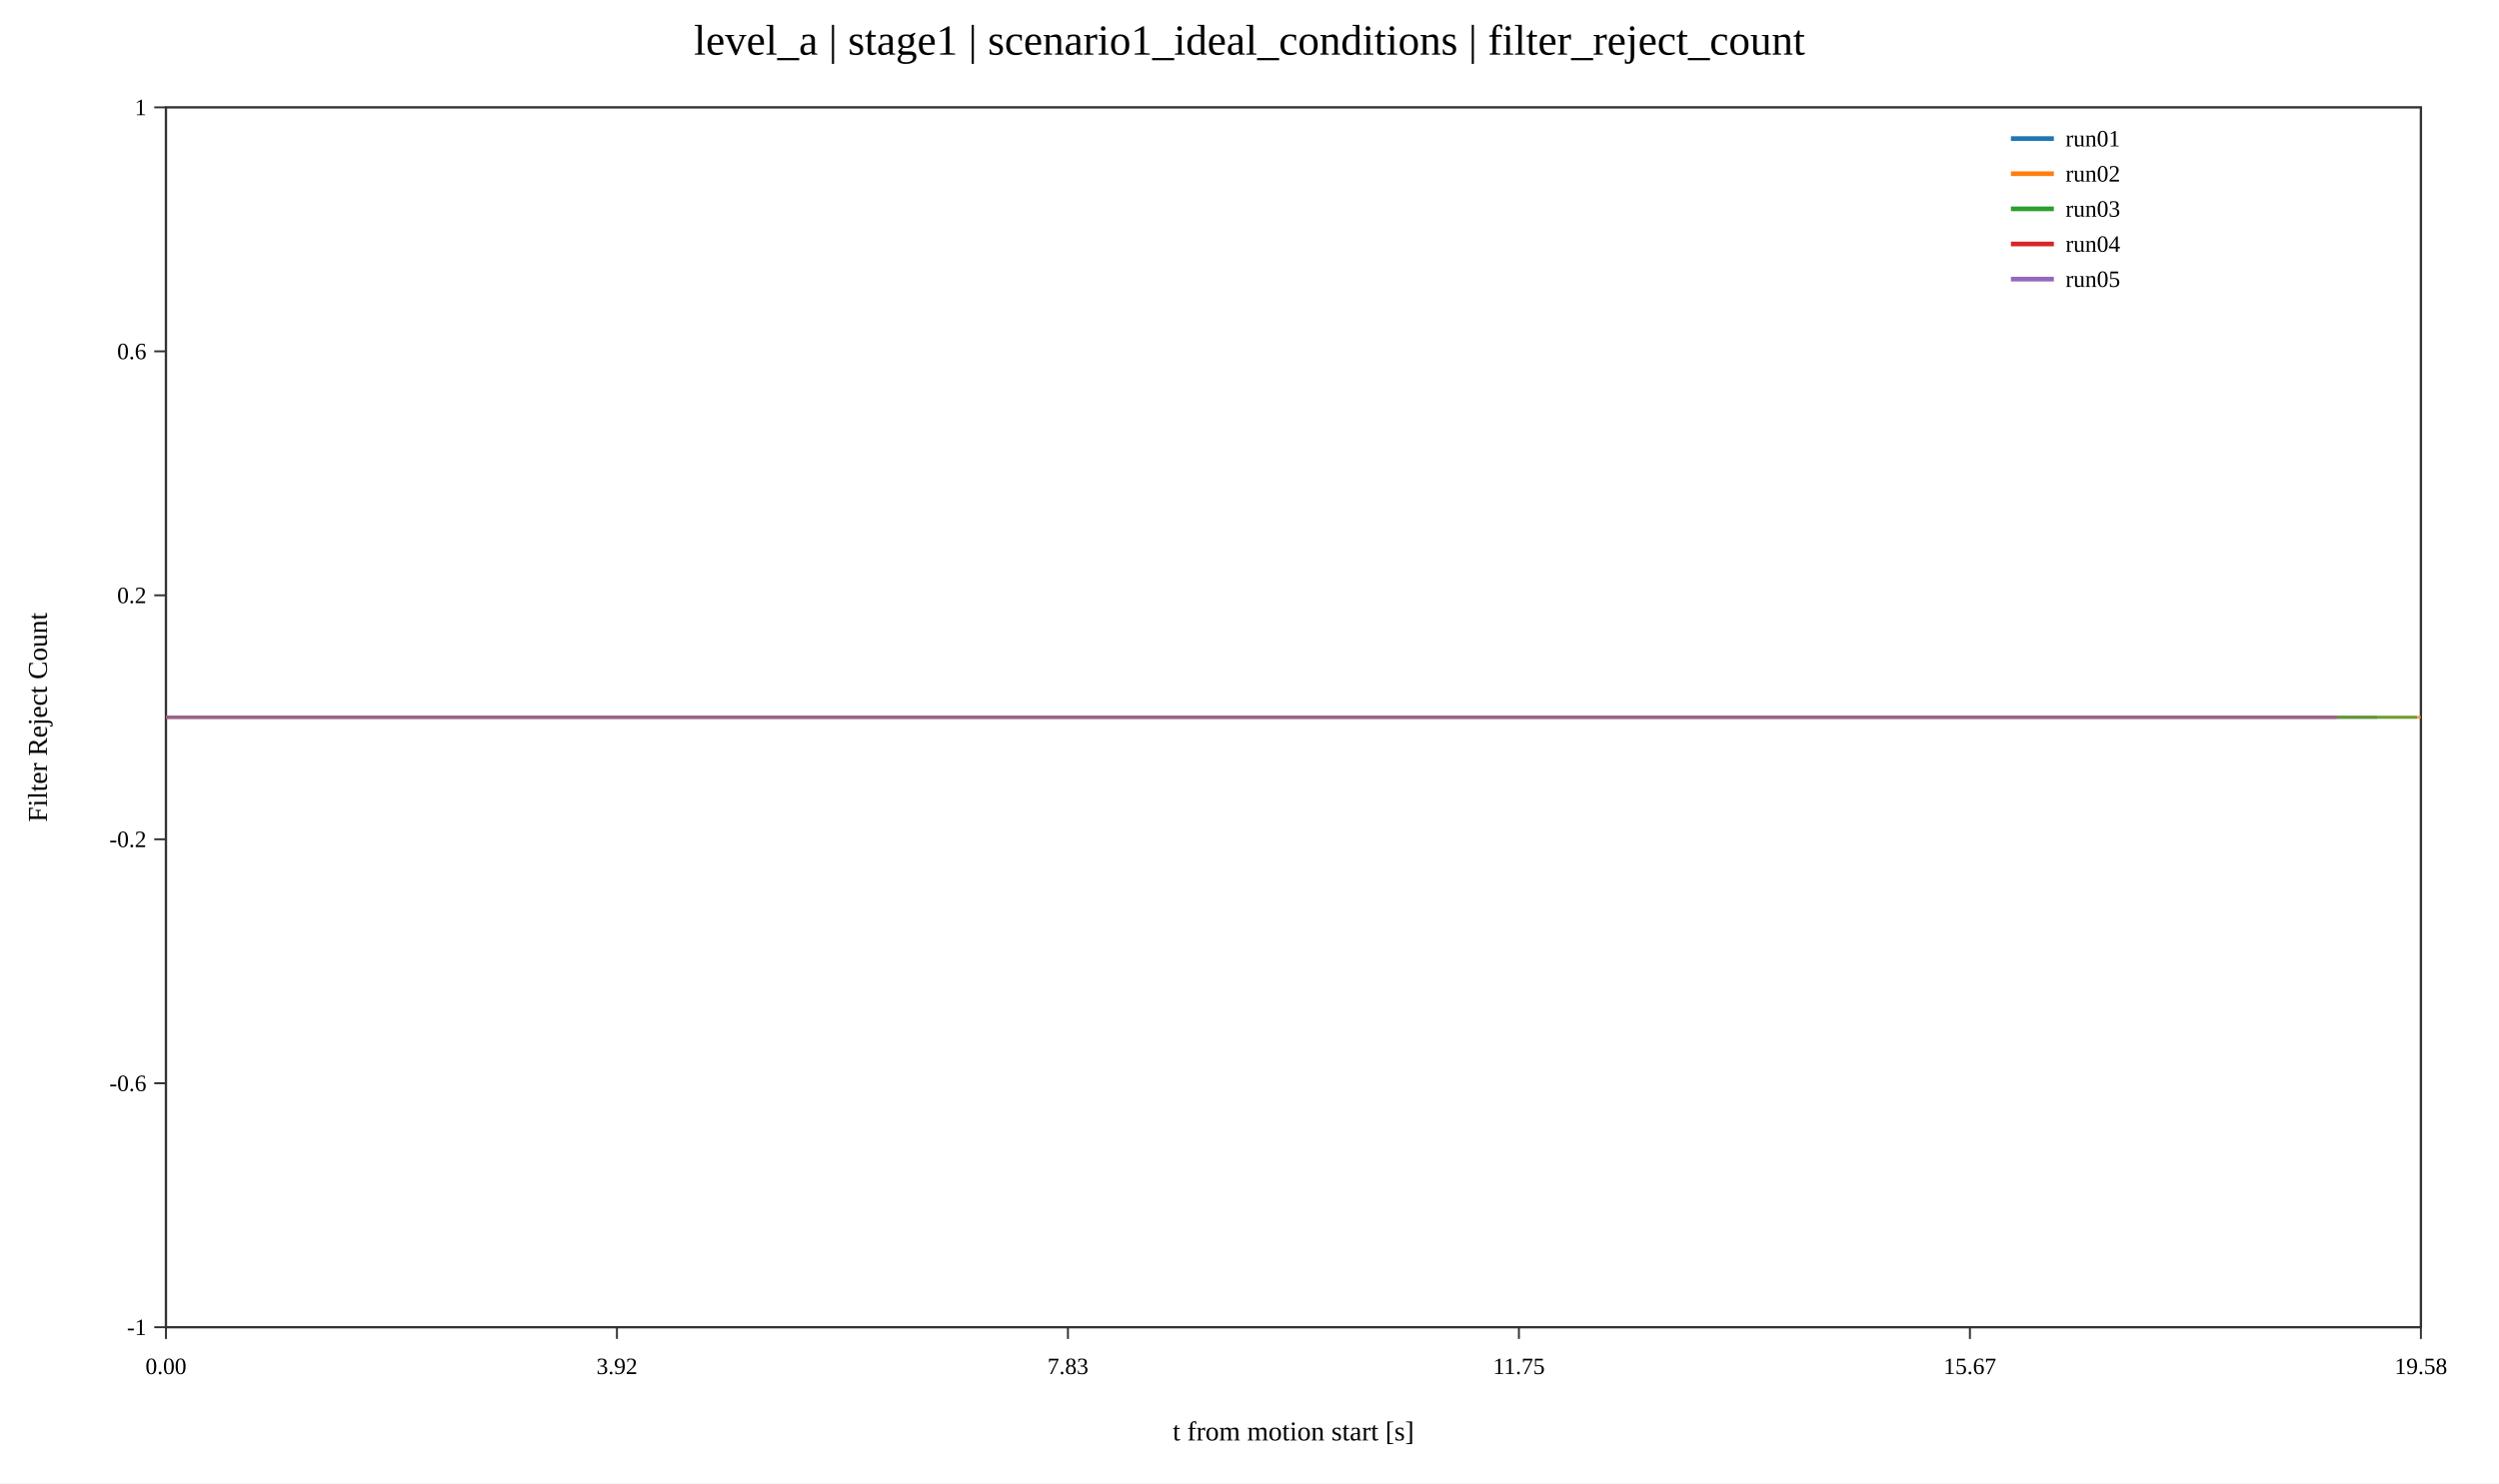
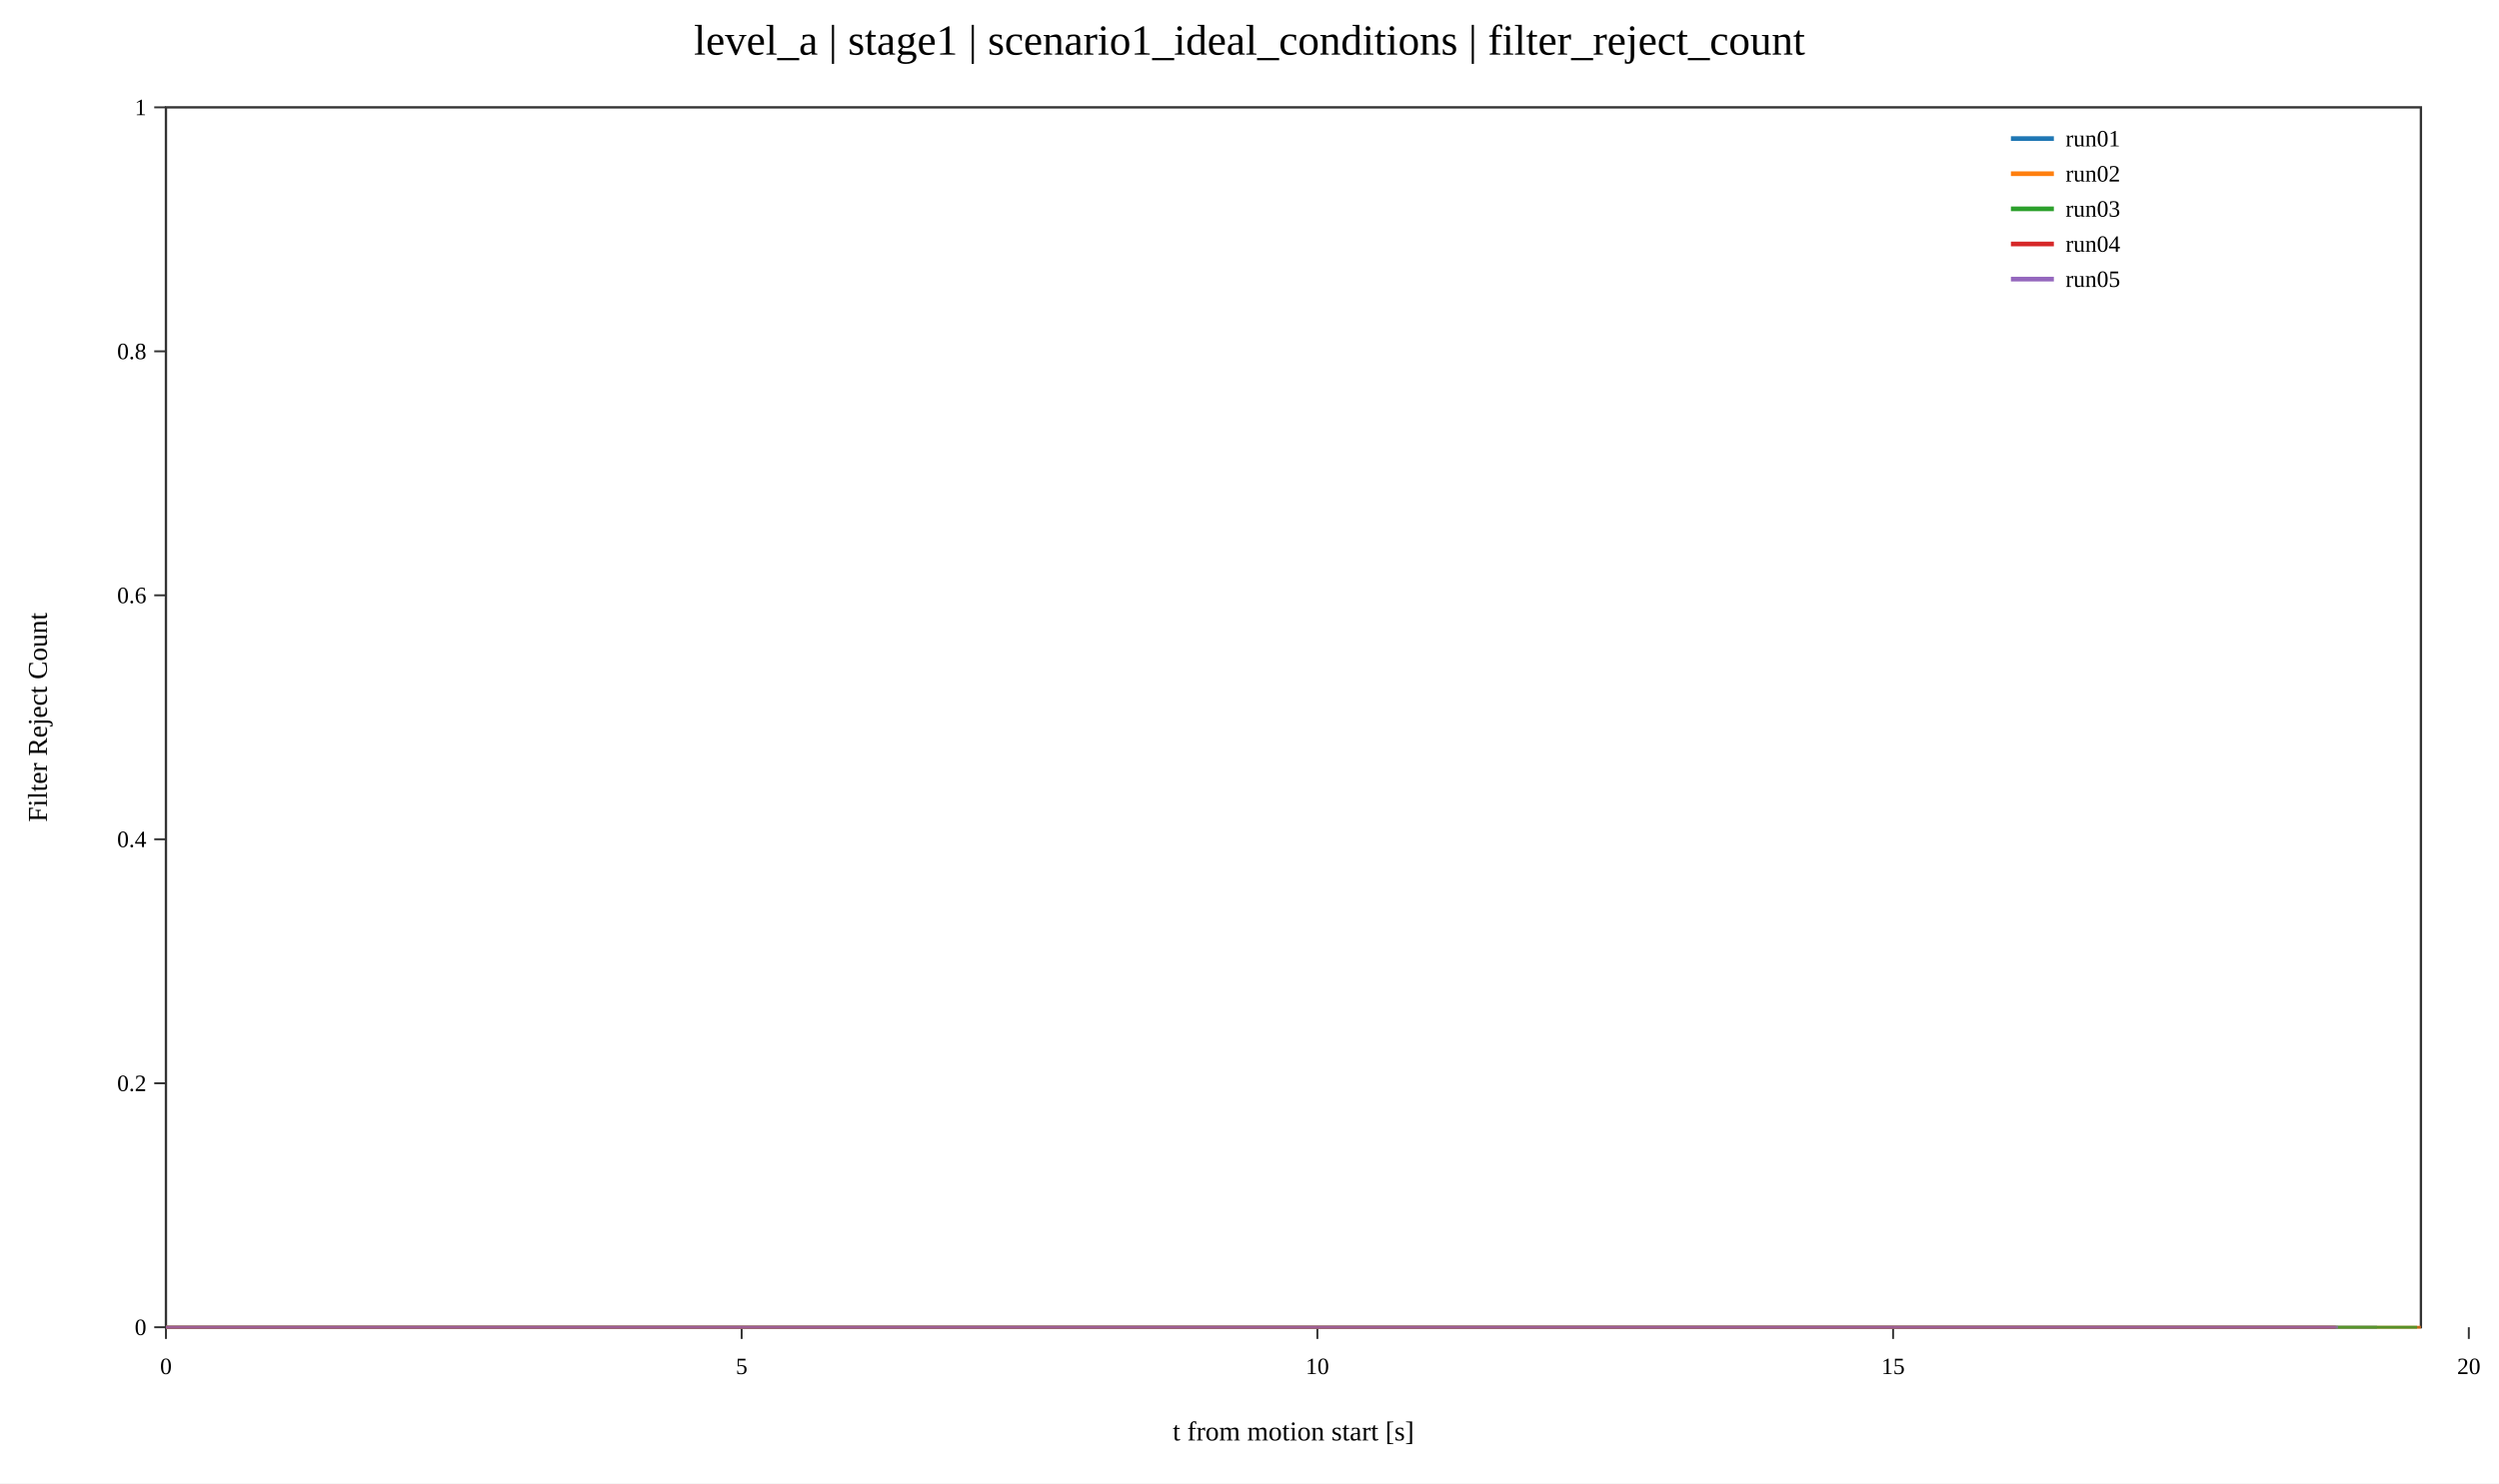
<svg xmlns="http://www.w3.org/2000/svg" width="1280" height="760">
  <rect x="0" y="0" width="100%" height="100%" fill="white" />
  <text x="640.0" y="28" text-anchor="middle" font-size="22">level_a | stage1 | scenario1_ideal_conditions | filter_reject_count</text>
  <rect x="85" y="55" width="1155" height="625" fill="none" stroke="#333" stroke-width="1.2" />
  <line x1="85.00" y1="680.00" x2="85.00" y2="686.00" stroke="#333" />
-   <text x="85.00" y="704.00" text-anchor="middle" font-size="12">0.00</text>
-   <line x1="316.00" y1="680.00" x2="316.00" y2="686.00" stroke="#333" />
-   <text x="316.00" y="704.00" text-anchor="middle" font-size="12">3.92</text>
-   <line x1="547.00" y1="680.00" x2="547.00" y2="686.00" stroke="#333" />
-   <text x="547.00" y="704.00" text-anchor="middle" font-size="12">7.83</text>
-   <line x1="778.00" y1="680.00" x2="778.00" y2="686.00" stroke="#333" />
-   <text x="778.00" y="704.00" text-anchor="middle" font-size="12">11.75</text>
-   <line x1="1009.00" y1="680.00" x2="1009.00" y2="686.00" stroke="#333" />
-   <text x="1009.00" y="704.00" text-anchor="middle" font-size="12">15.67</text>
-   <line x1="1240.00" y1="680.00" x2="1240.00" y2="686.00" stroke="#333" />
-   <text x="1240.00" y="704.00" text-anchor="middle" font-size="12">19.58</text>
+   <text x="85.00" y="704.00" text-anchor="middle" font-size="12">0</text>
+   <line x1="379.88" y1="680.00" x2="379.88" y2="686.00" stroke="#333" />
+   <text x="379.88" y="704.00" text-anchor="middle" font-size="12">5</text>
+   <line x1="674.77" y1="680.00" x2="674.77" y2="686.00" stroke="#333" />
+   <text x="674.77" y="704.00" text-anchor="middle" font-size="12">10</text>
+   <line x1="969.65" y1="680.00" x2="969.65" y2="686.00" stroke="#333" />
+   <text x="969.65" y="704.00" text-anchor="middle" font-size="12">15</text>
+   <line x1="1264.54" y1="680.00" x2="1264.54" y2="686.00" stroke="#333" />
+   <text x="1264.54" y="704.00" text-anchor="middle" font-size="12">20</text>
  <line x1="79.00" y1="680.00" x2="85.00" y2="680.00" stroke="#333" />
-   <text x="75.00" y="684.00" text-anchor="end" font-size="12">-1</text>
+   <text x="75.00" y="684.00" text-anchor="end" font-size="12">0</text>
  <line x1="79.00" y1="555.00" x2="85.00" y2="555.00" stroke="#333" />
-   <text x="75.00" y="559.00" text-anchor="end" font-size="12">-0.6</text>
+   <text x="75.00" y="559.00" text-anchor="end" font-size="12">0.2</text>
  <line x1="79.00" y1="430.00" x2="85.00" y2="430.00" stroke="#333" />
-   <text x="75.00" y="434.00" text-anchor="end" font-size="12">-0.2</text>
+   <text x="75.00" y="434.00" text-anchor="end" font-size="12">0.4</text>
  <line x1="79.00" y1="305.00" x2="85.00" y2="305.00" stroke="#333" />
-   <text x="75.00" y="309.00" text-anchor="end" font-size="12">0.2</text>
+   <text x="75.00" y="309.00" text-anchor="end" font-size="12">0.6</text>
  <line x1="79.00" y1="180.00" x2="85.00" y2="180.00" stroke="#333" />
-   <text x="75.00" y="184.00" text-anchor="end" font-size="12">0.6</text>
+   <text x="75.00" y="184.00" text-anchor="end" font-size="12">0.8</text>
  <line x1="79.00" y1="55.00" x2="85.00" y2="55.00" stroke="#333" />
  <text x="75.00" y="59.00" text-anchor="end" font-size="12">1</text>
-   <polyline points="85.00,367.50 105.87,367.50 126.77,367.50 147.73,367.50 168.66,367.50 189.59,367.50 210.60,367.50 231.54,367.50 252.43,367.50 273.34,367.50 294.29,367.50 315.22,367.50 336.35,367.50 358.00,367.50 379.02,367.50 399.96,367.50 420.84,367.50 441.76,367.50 463.14,367.50 484.09,367.50 504.98,367.50 525.92,367.50 546.80,367.50 567.75,367.50 588.63,367.50 609.51,367.50 630.42,367.50 651.38,367.50 672.44,367.50 693.59,367.50 714.59,367.50 735.56,367.50 756.53,367.50 777.46,367.50 798.43,367.50 819.32,367.50 840.26,367.50 861.35,367.50 882.28,367.50 903.22,367.50 924.13,367.50 945.39,367.50 966.39,367.50 987.61,367.50 1008.55,367.50 1029.45,367.50 1050.33,367.50 1071.25,367.50 1092.13,367.50 1113.03,367.50 1133.94,367.50 1154.84,367.50 1175.72,367.50 1196.62,367.50 1217.52,367.50" fill="none" stroke="#1f77b4" stroke-width="1.5" opacity="0.72" />
+   <polyline points="85.00,680.00 105.87,680.00 126.77,680.00 147.73,680.00 168.66,680.00 189.59,680.00 210.60,680.00 231.54,680.00 252.43,680.00 273.34,680.00 294.29,680.00 315.22,680.00 336.35,680.00 358.00,680.00 379.02,680.00 399.96,680.00 420.84,680.00 441.76,680.00 463.14,680.00 484.09,680.00 504.98,680.00 525.92,680.00 546.80,680.00 567.75,680.00 588.63,680.00 609.51,680.00 630.42,680.00 651.38,680.00 672.44,680.00 693.59,680.00 714.59,680.00 735.56,680.00 756.53,680.00 777.46,680.00 798.43,680.00 819.32,680.00 840.26,680.00 861.35,680.00 882.28,680.00 903.22,680.00 924.13,680.00 945.39,680.00 966.39,680.00 987.61,680.00 1008.55,680.00 1029.45,680.00 1050.33,680.00 1071.25,680.00 1092.13,680.00 1113.03,680.00 1133.94,680.00 1154.84,680.00 1175.72,680.00 1196.62,680.00 1217.52,680.00" fill="none" stroke="#1f77b4" stroke-width="1.5" opacity="0.72" />
  <line x1="1030" y1="71" x2="1052" y2="71" stroke="#1f77b4" stroke-width="2.4" />
  <text x="1058" y="75" font-size="12">run01</text>
-   <polyline points="85.00,367.50 105.95,367.50 126.83,367.50 148.21,367.50 169.12,367.50 190.02,367.50 210.92,367.50 231.85,367.50 252.74,367.50 273.64,367.50 295.11,367.50 316.22,367.50 337.27,367.50 358.27,367.50 379.65,367.50 400.61,367.50 421.51,367.50 442.48,367.50 463.45,367.50 484.45,367.50 505.51,367.50 526.37,367.50 547.23,367.50 568.46,367.50 589.37,367.50 610.29,367.50 631.22,367.50 652.11,367.50 674.21,367.50 695.13,367.50 716.00,367.50 736.89,367.50 757.80,367.50 778.72,367.50 799.59,367.50 820.47,367.50 841.45,367.50 862.39,367.50 883.31,367.50 904.26,367.50 925.19,367.50 946.14,367.50 967.44,367.50 988.40,367.50 1009.28,367.50 1030.33,367.50 1051.57,367.50 1072.48,367.50 1093.41,367.50 1114.36,367.50 1135.25,367.50 1156.15,367.50 1177.06,367.50 1198.10,367.50 1218.99,367.50 1240.00,367.50" fill="none" stroke="#ff7f0e" stroke-width="1.5" opacity="0.72" />
+   <polyline points="85.00,680.00 105.95,680.00 126.83,680.00 148.21,680.00 169.12,680.00 190.02,680.00 210.92,680.00 231.85,680.00 252.74,680.00 273.64,680.00 295.11,680.00 316.22,680.00 337.27,680.00 358.27,680.00 379.65,680.00 400.61,680.00 421.51,680.00 442.48,680.00 463.45,680.00 484.45,680.00 505.51,680.00 526.37,680.00 547.23,680.00 568.46,680.00 589.37,680.00 610.29,680.00 631.22,680.00 652.11,680.00 674.21,680.00 695.13,680.00 716.00,680.00 736.89,680.00 757.80,680.00 778.72,680.00 799.59,680.00 820.47,680.00 841.45,680.00 862.39,680.00 883.31,680.00 904.26,680.00 925.19,680.00 946.14,680.00 967.44,680.00 988.40,680.00 1009.28,680.00 1030.33,680.00 1051.57,680.00 1072.48,680.00 1093.41,680.00 1114.36,680.00 1135.25,680.00 1156.15,680.00 1177.06,680.00 1198.10,680.00 1218.99,680.00 1240.00,680.00" fill="none" stroke="#ff7f0e" stroke-width="1.5" opacity="0.72" />
  <line x1="1030" y1="89" x2="1052" y2="89" stroke="#ff7f0e" stroke-width="2.4" />
  <text x="1058" y="93" font-size="12">run02</text>
-   <polyline points="85.00,367.50 105.94,367.50 127.11,367.50 147.98,367.50 168.89,367.50 189.79,367.50 210.69,367.50 231.61,367.50 252.52,367.50 273.42,367.50 294.31,367.50 315.19,367.50 336.06,367.50 356.96,367.50 377.92,367.50 398.79,367.50 419.83,367.50 440.67,367.50 461.57,367.50 482.49,367.50 503.39,367.50 524.33,367.50 545.25,367.50 566.13,367.50 587.01,367.50 608.09,367.50 629.33,367.50 650.11,367.50 671.18,367.50 692.04,367.50 713.20,367.50 734.49,367.50 755.54,367.50 776.97,367.50 797.96,367.50 818.83,367.50 839.77,367.50 860.67,367.50 881.56,367.50 902.50,367.50 923.48,367.50 944.40,367.50 965.40,367.50 986.22,367.50 1007.32,367.50 1028.19,367.50 1049.07,367.50 1070.05,367.50 1091.33,367.50 1112.31,367.50 1133.25,367.50 1154.11,367.50 1175.09,367.50 1196.16,367.50 1217.11,367.50 1238.03,367.50" fill="none" stroke="#2ca02c" stroke-width="1.5" opacity="0.72" />
+   <polyline points="85.00,680.00 105.94,680.00 127.11,680.00 147.98,680.00 168.89,680.00 189.79,680.00 210.69,680.00 231.61,680.00 252.52,680.00 273.42,680.00 294.31,680.00 315.19,680.00 336.06,680.00 356.96,680.00 377.92,680.00 398.79,680.00 419.83,680.00 440.67,680.00 461.57,680.00 482.49,680.00 503.39,680.00 524.33,680.00 545.25,680.00 566.13,680.00 587.01,680.00 608.09,680.00 629.33,680.00 650.11,680.00 671.18,680.00 692.04,680.00 713.20,680.00 734.49,680.00 755.54,680.00 776.97,680.00 797.96,680.00 818.83,680.00 839.77,680.00 860.67,680.00 881.56,680.00 902.50,680.00 923.48,680.00 944.40,680.00 965.40,680.00 986.22,680.00 1007.32,680.00 1028.19,680.00 1049.07,680.00 1070.05,680.00 1091.33,680.00 1112.31,680.00 1133.25,680.00 1154.11,680.00 1175.09,680.00 1196.16,680.00 1217.11,680.00 1238.03,680.00" fill="none" stroke="#2ca02c" stroke-width="1.5" opacity="0.72" />
  <line x1="1030" y1="107" x2="1052" y2="107" stroke="#2ca02c" stroke-width="2.4" />
  <text x="1058" y="111" font-size="12">run03</text>
-   <polyline points="85.00,367.50 105.96,367.50 126.91,367.50 147.89,367.50 168.76,367.50 189.66,367.50 210.58,367.50 231.58,367.50 252.50,367.50 273.40,367.50 294.29,367.50 315.23,367.50 336.15,367.50 357.12,367.50 378.32,367.50 399.19,367.50 420.08,367.50 441.16,367.50 462.55,367.50 483.44,367.50 504.51,367.50 525.47,367.50 546.40,367.50 567.41,367.50 588.44,367.50 609.32,367.50 631.04,367.50 651.94,367.50 673.01,367.50 694.10,367.50 714.98,367.50 735.89,367.50 756.79,367.50 777.70,367.50 798.56,367.50 819.46,367.50 840.37,367.50 861.27,367.50 882.18,367.50 903.07,367.50 924.03,367.50 945.04,367.50 966.22,367.50 987.23,367.50 1008.12,367.50 1029.06,367.50 1049.96,367.50 1070.95,367.50 1091.91,367.50 1112.81,367.50 1133.70,367.50 1154.59,367.50 1175.49,367.50 1196.39,367.50" fill="none" stroke="#d62728" stroke-width="1.5" opacity="0.72" />
+   <polyline points="85.00,680.00 105.96,680.00 126.91,680.00 147.89,680.00 168.76,680.00 189.66,680.00 210.58,680.00 231.58,680.00 252.50,680.00 273.40,680.00 294.29,680.00 315.23,680.00 336.15,680.00 357.12,680.00 378.32,680.00 399.19,680.00 420.08,680.00 441.16,680.00 462.55,680.00 483.44,680.00 504.51,680.00 525.47,680.00 546.40,680.00 567.41,680.00 588.44,680.00 609.32,680.00 631.04,680.00 651.94,680.00 673.01,680.00 694.10,680.00 714.98,680.00 735.89,680.00 756.79,680.00 777.70,680.00 798.56,680.00 819.46,680.00 840.37,680.00 861.27,680.00 882.18,680.00 903.07,680.00 924.03,680.00 945.04,680.00 966.22,680.00 987.23,680.00 1008.12,680.00 1029.06,680.00 1049.96,680.00 1070.95,680.00 1091.91,680.00 1112.81,680.00 1133.70,680.00 1154.59,680.00 1175.49,680.00 1196.39,680.00" fill="none" stroke="#d62728" stroke-width="1.5" opacity="0.72" />
  <line x1="1030" y1="125" x2="1052" y2="125" stroke="#d62728" stroke-width="2.4" />
  <text x="1058" y="129" font-size="12">run04</text>
-   <polyline points="85.00,367.50 105.88,367.50 126.84,367.50 147.73,367.50 168.66,367.50 189.57,367.50 210.52,367.50 231.44,367.50 252.43,367.50 273.34,367.50 294.35,367.50 315.34,367.50 336.61,367.50 357.55,367.50 378.48,367.50 399.46,367.50 420.50,367.50 441.44,367.50 462.23,367.50 483.07,367.50 503.87,367.50 524.70,367.50 546.00,367.50 567.00,367.50 588.00,367.50 609.87,367.50 631.11,367.50 652.12,367.50 673.07,367.50 694.01,367.50 714.86,367.50 735.76,367.50 757.23,367.50 778.12,367.50 798.99,367.50 819.88,367.50 840.83,367.50 861.73,367.50 882.68,367.50 903.59,367.50 924.90,367.50 946.01,367.50 966.89,367.50 988.05,367.50 1008.93,367.50 1029.83,367.50 1050.83,367.50 1071.84,367.50 1092.72,367.50 1113.85,367.50 1134.65,367.50 1155.62,367.50 1176.58,367.50 1197.52,367.50" fill="none" stroke="#9467bd" stroke-width="1.5" opacity="0.72" />
+   <polyline points="85.00,680.00 105.88,680.00 126.84,680.00 147.73,680.00 168.66,680.00 189.57,680.00 210.52,680.00 231.44,680.00 252.43,680.00 273.34,680.00 294.35,680.00 315.34,680.00 336.61,680.00 357.55,680.00 378.48,680.00 399.46,680.00 420.50,680.00 441.44,680.00 462.23,680.00 483.07,680.00 503.87,680.00 524.70,680.00 546.00,680.00 567.00,680.00 588.00,680.00 609.87,680.00 631.11,680.00 652.12,680.00 673.07,680.00 694.01,680.00 714.86,680.00 735.76,680.00 757.23,680.00 778.12,680.00 798.99,680.00 819.88,680.00 840.83,680.00 861.73,680.00 882.68,680.00 903.59,680.00 924.90,680.00 946.01,680.00 966.89,680.00 988.05,680.00 1008.93,680.00 1029.83,680.00 1050.83,680.00 1071.84,680.00 1092.72,680.00 1113.85,680.00 1134.65,680.00 1155.62,680.00 1176.58,680.00 1197.52,680.00" fill="none" stroke="#9467bd" stroke-width="1.5" opacity="0.72" />
  <line x1="1030" y1="143" x2="1052" y2="143" stroke="#9467bd" stroke-width="2.4" />
  <text x="1058" y="147" font-size="12">run05</text>
  <text x="662.5" y="738.0" text-anchor="middle" font-size="14">t from motion start [s]</text>
  <text x="24" y="367.5" font-size="14" transform="rotate(-90 24,367.5)" text-anchor="middle">Filter Reject Count</text>
</svg>
